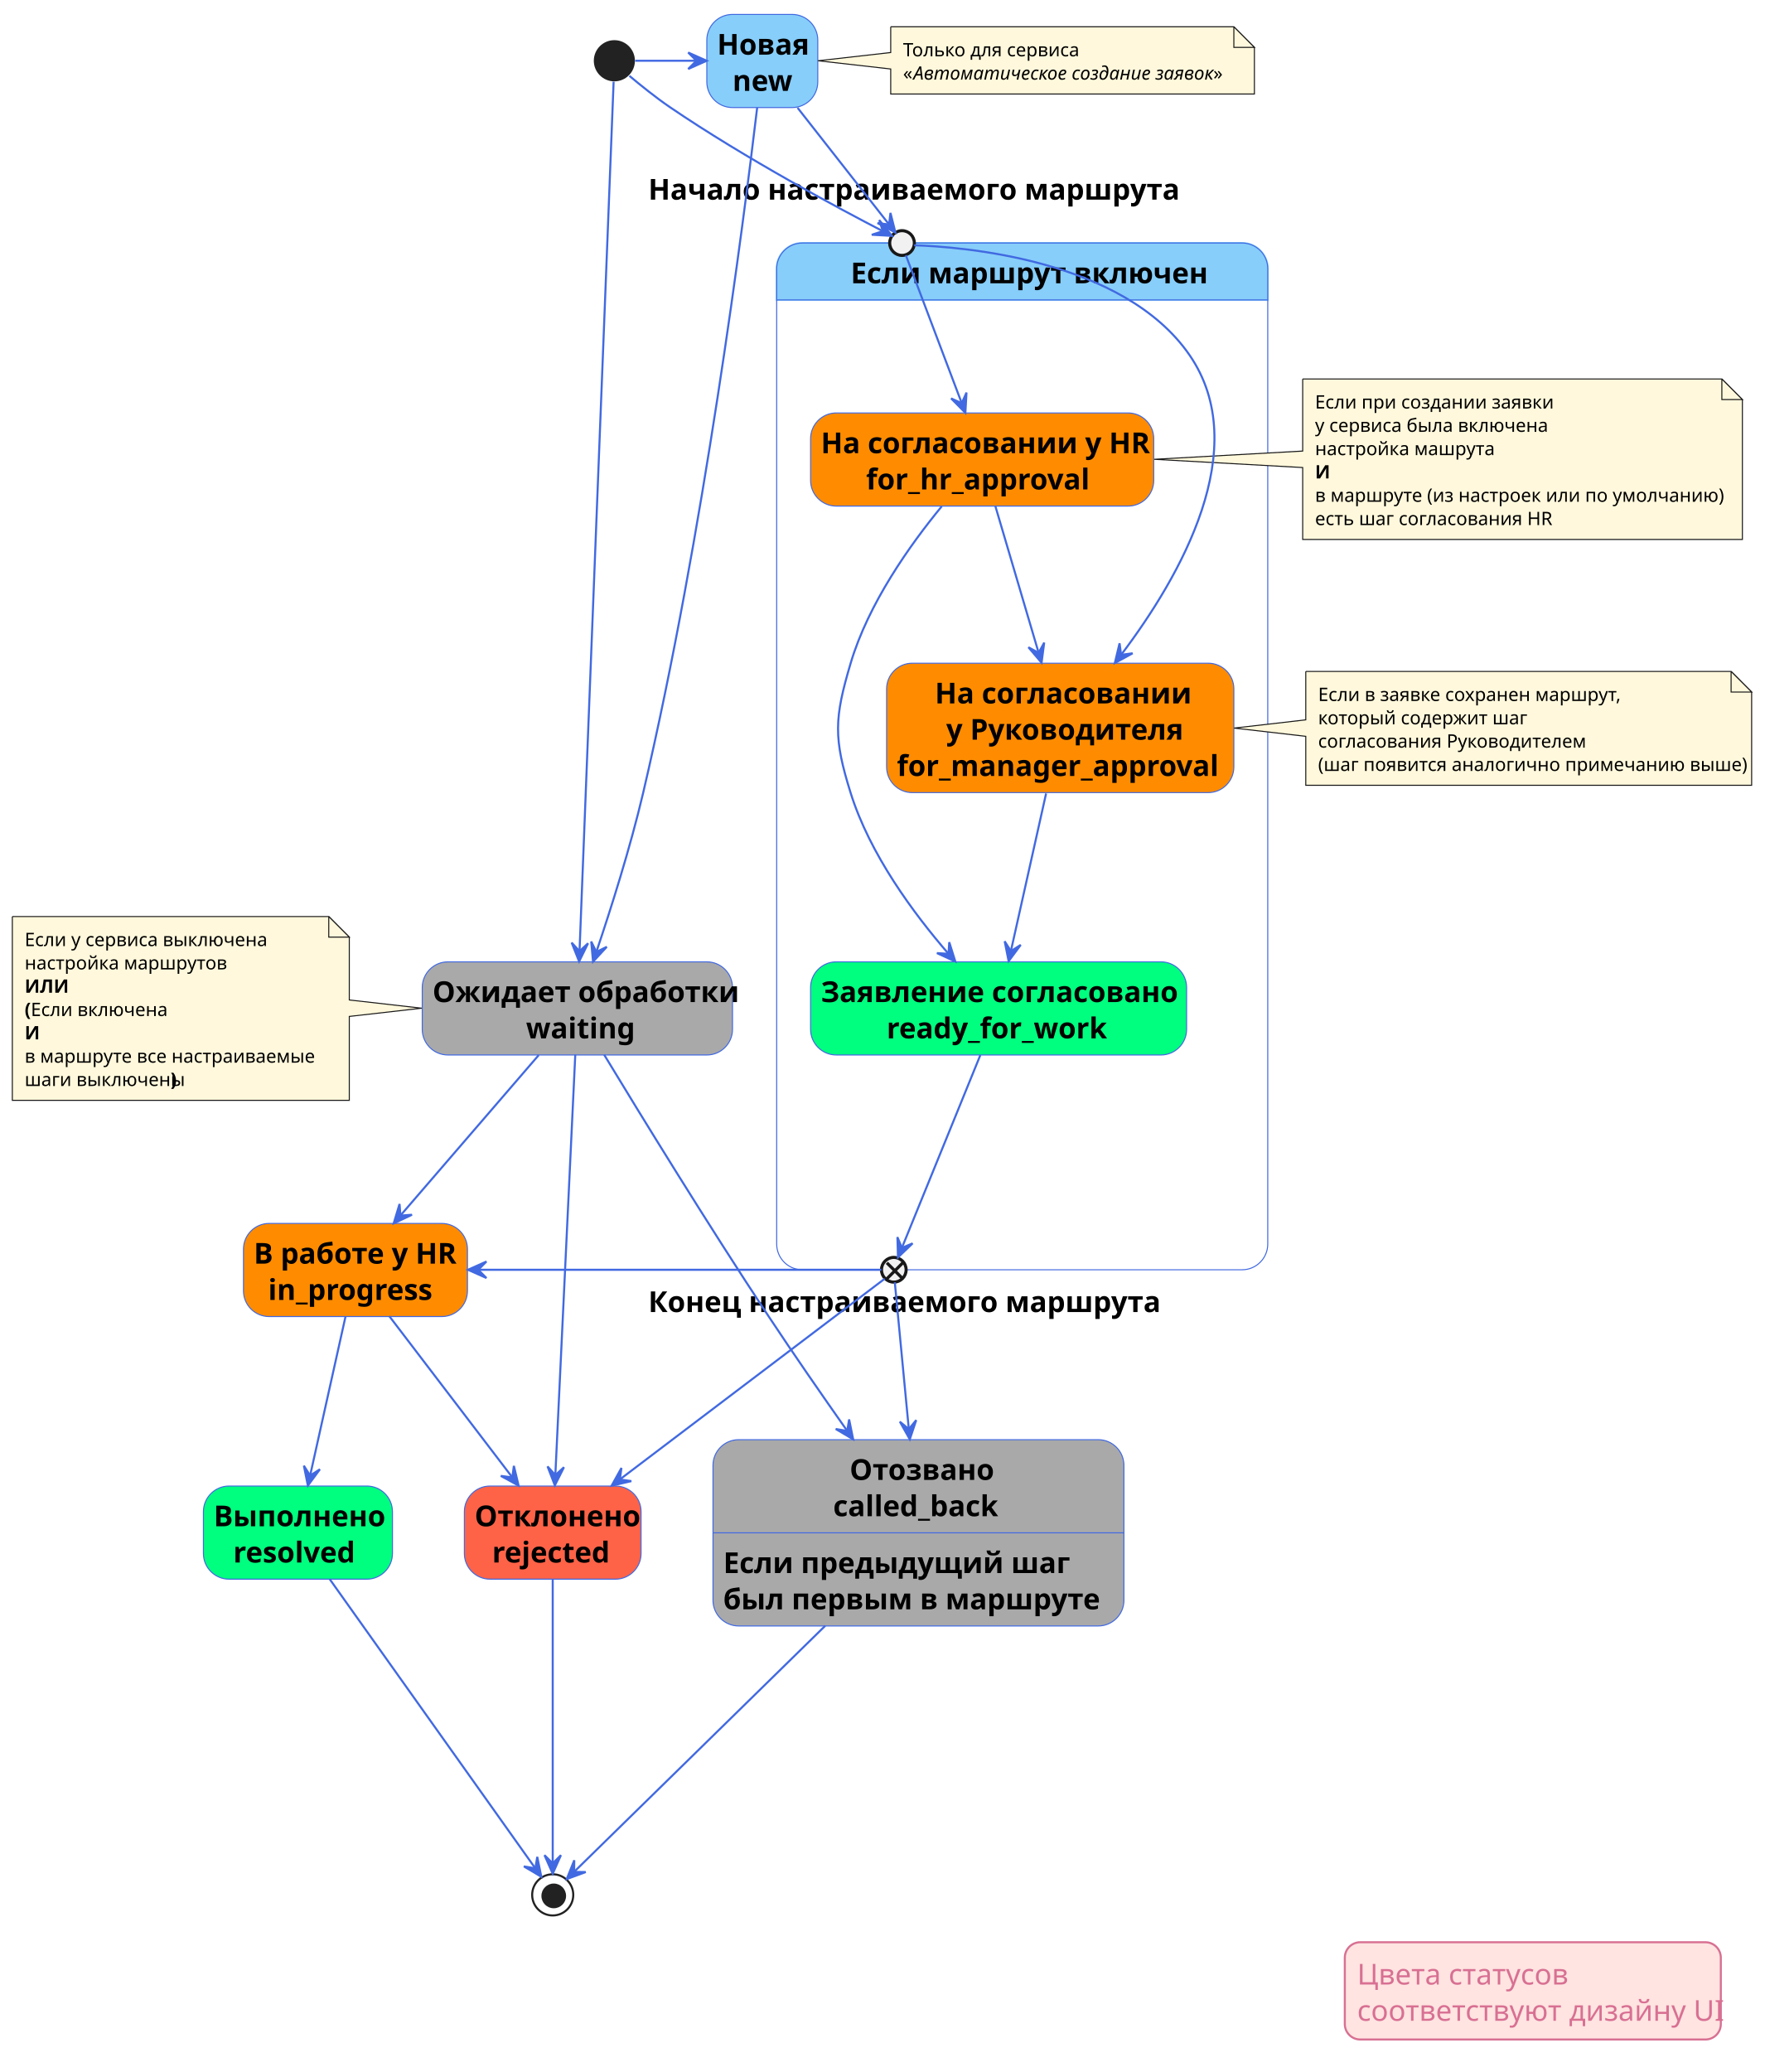
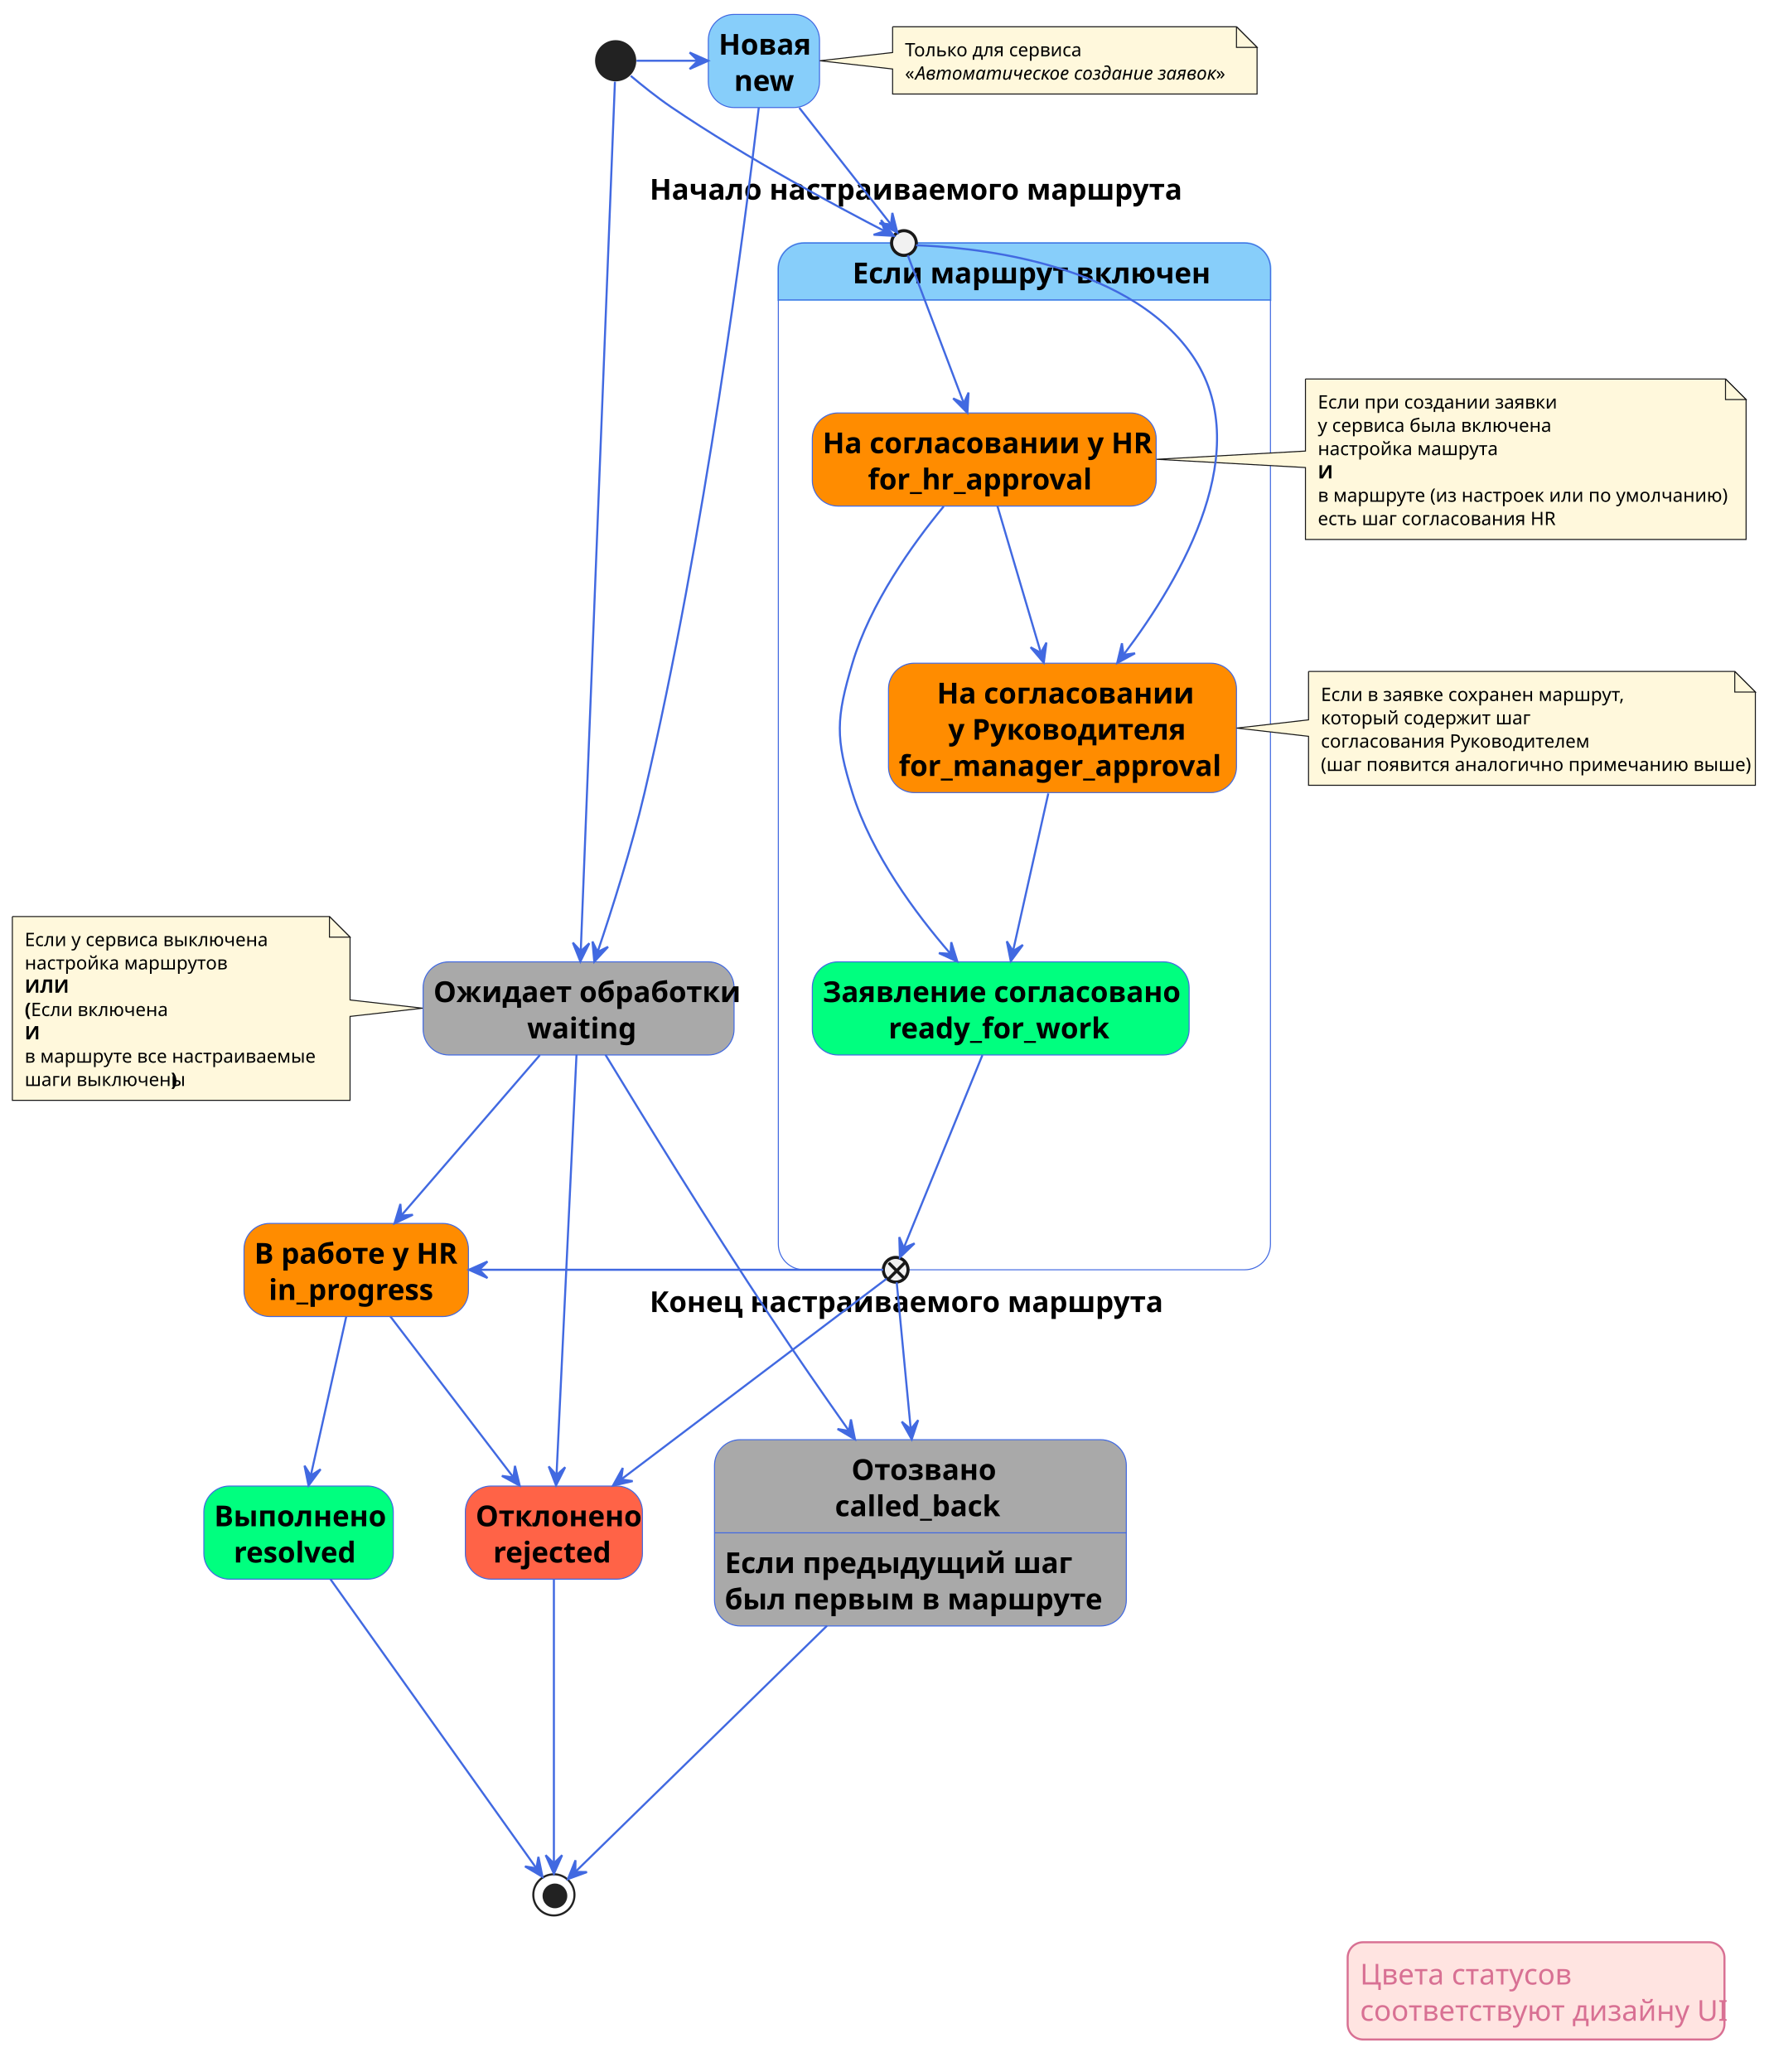
- <svg xmlns="http://www.w3.org/2000/svg" contentStyleType="text/css" height="500px" preserveAspectRatio="none" style="width:426px;height:500px;background:#FFF5EE;" version="1.1" viewBox="0 0 859 1006" width="426px" zoomAndPan="magnify">
+ <svg xmlns="http://www.w3.org/2000/svg" contentStyleType="text/css" height="1006px" preserveAspectRatio="none" style="width:859px;height:1006px;background:#FFF5EE;" version="1.1" viewBox="0 0 859 1006" width="859px" zoomAndPan="magnify">
  <defs />
  <g>
    <g id="cluster_WithRoutes">
      <path d="M390.5,118 L604.5,118 A12.5,12.5 0 0 1 617,130.5 L617,145.609 L378,145.609 L378,130.5 A12.5,12.5 0 0 1 390.5,118 " fill="#87CEFA" style="stroke:#87CEFA;stroke-width:1.0;" />
      <rect fill="none" height="498.5" rx="12.5" ry="12.5" style="stroke:#4169E1;stroke-width:0.5;" width="239" x="378" y="118" />
      <line style="stroke:#4169E1;stroke-width:0.5;" x1="378" x2="617" y1="145.609" y2="145.609" />
      <text fill="#000000" font-family="sans-serif" font-size="14" font-weight="bold" lengthAdjust="spacing" textLength="167" x="414" y="137.533">Если маршрут включен</text>
    </g>
    <text fill="#000000" font-family="sans-serif" font-size="14" font-weight="bold" lengthAdjust="spacing" textLength="247" x="315.5" y="96.924">Начало настраиваемого маршрута</text>
    <ellipse cx="439" cy="118" fill="#F1F1F1" rx="6" ry="6" style="stroke:#181818;stroke-width:1.5;" />
    <rect fill="#FF8C00" height="45.219" rx="12.5" ry="12.5" style="stroke:#4169E1;stroke-width:0.5;" width="167" x="394.5" y="200.5" />
    <text fill="#000000" font-family="sans-serif" font-size="14" font-weight="bold" lengthAdjust="spacing" textLength="157" x="399.5" y="220.033">На согласовании у HR</text>
    <text fill="#000000" font-family="sans-serif" font-size="14" font-weight="bold" lengthAdjust="spacing" textLength="113" x="421.5" y="237.643">for_hr_approval</text>
    <rect fill="#FF8C00" height="62.828" rx="12.5" ry="12.5" style="stroke:#4169E1;stroke-width:0.5;" width="169" x="431.5" y="322" />
    <text fill="#000000" font-family="sans-serif" font-size="14" font-weight="bold" lengthAdjust="spacing" textLength="122" x="455" y="341.533">На согласовании</text>
    <text fill="#000000" font-family="sans-serif" font-size="14" font-weight="bold" lengthAdjust="spacing" textLength="111" x="460.5" y="359.143">у Руководителя</text>
    <text fill="#000000" font-family="sans-serif" font-size="14" font-weight="bold" lengthAdjust="spacing" textLength="159" x="436.5" y="376.752">for_manager_approval</text>
    <rect fill="#00FF7F" height="45.219" rx="12.5" ry="12.5" style="stroke:#4169E1;stroke-width:0.5;" width="183" x="394.5" y="467" />
    <text fill="#000000" font-family="sans-serif" font-size="14" font-weight="bold" lengthAdjust="spacing" textLength="173" x="399.5" y="486.533">Заявление согласовано</text>
    <text fill="#000000" font-family="sans-serif" font-size="14" font-weight="bold" lengthAdjust="spacing" textLength="109" x="431.5" y="504.143">ready_for_work</text>
    <text fill="#000000" font-family="sans-serif" font-size="14" font-weight="bold" lengthAdjust="spacing" textLength="239" x="315.5" y="637.033">Конец настраиваемого маршрута</text>
    <ellipse cx="435" cy="616.5" fill="#F1F1F1" rx="6" ry="6" style="stroke:#181818;stroke-width:1.5;" />
    <line style="stroke:#181818;stroke-width:1.5;" x1="439.389" x2="431.611" y1="620.889" y2="613.111" />
    <line style="stroke:#181818;stroke-width:1.5;" x1="439.389" x2="431.611" y1="613.111" y2="620.889" />
    <rect fill="#87CEFA" height="45.219" rx="12.5" ry="12.5" style="stroke:#4169E1;stroke-width:0.5;" width="54" x="344" y="7" />
    <text fill="#000000" font-family="sans-serif" font-size="14" font-weight="bold" lengthAdjust="spacing" textLength="44" x="349" y="26.533">Новая</text>
    <text fill="#000000" font-family="sans-serif" font-size="14" font-weight="bold" lengthAdjust="spacing" textLength="29" x="356.5" y="44.143">new</text>
    <rect fill="#A9A9A9" height="45.219" rx="12.5" ry="12.5" style="stroke:#4169E1;stroke-width:0.5;" width="151" x="205.5" y="467" />
    <text fill="#000000" font-family="sans-serif" font-size="14" font-weight="bold" lengthAdjust="spacing" textLength="141" x="210.5" y="486.533">Ожидает обработки</text>
    <text fill="#000000" font-family="sans-serif" font-size="14" font-weight="bold" lengthAdjust="spacing" textLength="50" x="256" y="504.143">waiting</text>
    <g id="CalledBackState">
      <rect fill="#A9A9A9" height="90.438" rx="12.5" ry="12.5" style="stroke:#4169E1;stroke-width:0.5;" width="200" x="347" y="699" />
      <line style="stroke:#4169E1;stroke-width:0.5;" x1="347" x2="547" y1="744.219" y2="744.219" />
      <text fill="#000000" font-family="sans-serif" font-size="14" font-weight="bold" lengthAdjust="spacing" textLength="67" x="413.5" y="718.533">Отозвано</text>
      <text fill="#000000" font-family="sans-serif" font-size="14" font-weight="bold" lengthAdjust="spacing" textLength="83" x="405.5" y="736.143">called_back</text>
      <text fill="#000000" font-family="sans-serif" font-size="14" font-weight="bold" lengthAdjust="spacing" textLength="162" x="352" y="763.752">Если предыдущий шаг</text>
      <text fill="#000000" font-family="sans-serif" font-size="14" font-weight="bold" lengthAdjust="spacing" textLength="180" x="352" y="781.361">был первым в маршруте</text>
    </g>
    <rect fill="#FF6347" height="45.219" rx="12.5" ry="12.5" style="stroke:#4169E1;stroke-width:0.5;" width="86" x="226" y="721.5" />
    <text fill="#000000" font-family="sans-serif" font-size="14" font-weight="bold" lengthAdjust="spacing" textLength="76" x="231" y="741.033">Отклонено</text>
    <text fill="#000000" font-family="sans-serif" font-size="14" font-weight="bold" lengthAdjust="spacing" textLength="59" x="239.5" y="758.643">rejected</text>
    <rect fill="#FF8C00" height="45.219" rx="12.5" ry="12.5" style="stroke:#4169E1;stroke-width:0.5;" width="109" x="118.5" y="594" />
    <text fill="#000000" font-family="sans-serif" font-size="14" font-weight="bold" lengthAdjust="spacing" textLength="99" x="123.5" y="613.533">В работе у HR</text>
    <text fill="#000000" font-family="sans-serif" font-size="14" font-weight="bold" lengthAdjust="spacing" textLength="85" x="130.5" y="631.143">in_progress</text>
    <rect fill="#00FF7F" height="45.219" rx="12.5" ry="12.5" style="stroke:#4169E1;stroke-width:0.5;" width="92" x="99" y="721.5" />
    <text fill="#000000" font-family="sans-serif" font-size="14" font-weight="bold" lengthAdjust="spacing" textLength="82" x="104" y="741.033">Выполнено</text>
    <text fill="#000000" font-family="sans-serif" font-size="14" font-weight="bold" lengthAdjust="spacing" textLength="63" x="113.5" y="758.643">resolved</text>
    <ellipse cx="299" cy="29.5" fill="#222222" rx="10" ry="10" style="stroke:none;stroke-width:1.0;" />
    <ellipse cx="269" cy="920" fill="none" rx="10" ry="10" style="stroke:#222222;stroke-width:1.0;" />
    <ellipse cx="269.5" cy="920.5" fill="#222222" rx="6" ry="6" style="stroke:none;stroke-width:1.0;" />
    <g id="elem_GMN39">
      <path d="M433.5,13 L433.5,25.5 L398.13,29.5 L433.5,33.5 L433.5,45.641 A0,0 0 0 0 433.5,45.641 L610.5,45.641 A0,0 0 0 0 610.5,45.641 L610.5,23 L600.5,13 L433.5,13 A0,0 0 0 0 433.5,13 " fill="#FFF8DC" style="stroke:#181818;stroke-width:0.5;" />
      <path d="M600.5,13 L600.5,23 L610.5,23 L600.5,13 " fill="#FFF8DC" style="stroke:#181818;stroke-width:0.5;" />
      <text fill="#000000" font-family="sans-serif" font-size="9" lengthAdjust="spacing" textLength="86" x="439.5" y="27.343">Только для сервиса</text>
      <text fill="#000000" font-family="sans-serif" font-size="9" lengthAdjust="spacing" textLength="5" x="439.5" y="38.663">«</text>
      <text fill="#000000" font-family="sans-serif" font-size="9" font-style="italic" lengthAdjust="spacing" textLength="146" x="444.5" y="38.663">Автоматическое создание заявок</text>
      <text fill="#000000" font-family="sans-serif" font-size="9" lengthAdjust="spacing" textLength="5" x="590.5" y="38.663">»</text>
    </g>
    <g id="elem_GMN42">
      <path d="M6,445 L6,534.242 A0,0 0 0 0 6,534.242 L170,534.242 A0,0 0 0 0 170,534.242 L170,493.5 L205.24,489.5 L170,485.5 L170,455 L160,445 L6,445 A0,0 0 0 0 6,445 " fill="#FFF8DC" style="stroke:#181818;stroke-width:0.5;" />
      <path d="M160,445 L160,455 L170,455 L160,445 " fill="#FFF8DC" style="stroke:#181818;stroke-width:0.5;" />
      <text fill="#000000" font-family="sans-serif" font-size="9" lengthAdjust="spacing" textLength="120" x="12" y="459.343">Если у сервиса выключена</text>
      <text fill="#000000" font-family="sans-serif" font-size="9" lengthAdjust="spacing" textLength="94" x="12" y="470.663">настройка маршрутов</text>
      <text fill="#000000" font-family="sans-serif" font-size="9" font-weight="bold" lengthAdjust="spacing" textLength="20" x="12" y="481.983">ИЛИ</text>
      <text fill="#000000" font-family="sans-serif" font-size="9" font-weight="bold" lengthAdjust="spacing" textLength="3" x="12" y="493.304">(</text>
      <text fill="#000000" font-family="sans-serif" font-size="9" lengthAdjust="spacing" textLength="66" x="15" y="493.304">Если включена</text>
      <text fill="#000000" font-family="sans-serif" font-size="9" font-weight="bold" lengthAdjust="spacing" textLength="7" x="12" y="504.624">И</text>
      <text fill="#000000" font-family="sans-serif" font-size="9" lengthAdjust="spacing" textLength="140" x="12" y="515.944">в маршруте все настраиваемые</text>
      <text fill="#000000" font-family="sans-serif" font-size="9" lengthAdjust="spacing" textLength="71" x="12" y="527.265">шаги выключены</text>
      <text fill="#000000" font-family="sans-serif" font-size="9" font-weight="bold" lengthAdjust="spacing" textLength="3" x="83" y="527.265">)</text>
    </g>
    <g id="elem_GMN45">
      <path d="M634,184 L634,219 L561.73,223 L634,227 L634,261.922 A0,0 0 0 0 634,261.922 L848,261.922 A0,0 0 0 0 848,261.922 L848,194 L838,184 L634,184 A0,0 0 0 0 634,184 " fill="#FFF8DC" style="stroke:#181818;stroke-width:0.5;" />
      <path d="M838,184 L838,194 L848,194 L838,184 " fill="#FFF8DC" style="stroke:#181818;stroke-width:0.5;" />
      <text fill="#000000" font-family="sans-serif" font-size="9" lengthAdjust="spacing" textLength="113" x="640" y="198.343">Если при создании заявки</text>
      <text fill="#000000" font-family="sans-serif" font-size="9" lengthAdjust="spacing" textLength="114" x="640" y="209.663">у сервиса была включена</text>
      <text fill="#000000" font-family="sans-serif" font-size="9" lengthAdjust="spacing" textLength="83" x="640" y="220.983">настройка машрута</text>
      <text fill="#000000" font-family="sans-serif" font-size="9" font-weight="bold" lengthAdjust="spacing" textLength="7" x="640" y="232.304">И</text>
      <text fill="#000000" font-family="sans-serif" font-size="9" lengthAdjust="spacing" textLength="193" x="640" y="243.624">в маршруте (из настроек или по умолчанию)</text>
      <text fill="#000000" font-family="sans-serif" font-size="9" lengthAdjust="spacing" textLength="115" x="640" y="254.944">есть шаг согласования HR</text>
    </g>
    <g id="elem_GMN48">
      <path d="M635.5,326 L635.5,349.5 L600.61,353.5 L635.5,357.5 L635.5,381.281 A0,0 0 0 0 635.5,381.281 L852.5,381.281 A0,0 0 0 0 852.5,381.281 L852.5,336 L842.5,326 L635.5,326 A0,0 0 0 0 635.5,326 " fill="#FFF8DC" style="stroke:#181818;stroke-width:0.5;" />
      <path d="M842.5,326 L842.5,336 L852.5,336 L842.5,326 " fill="#FFF8DC" style="stroke:#181818;stroke-width:0.5;" />
      <text fill="#000000" font-family="sans-serif" font-size="9" lengthAdjust="spacing" textLength="148" x="641.5" y="340.343">Если в заявке сохранен маршрут,</text>
      <text fill="#000000" font-family="sans-serif" font-size="9" lengthAdjust="spacing" textLength="94" x="641.5" y="351.663">который содержит шаг</text>
      <text fill="#000000" font-family="sans-serif" font-size="9" lengthAdjust="spacing" textLength="129" x="641.5" y="362.983">согласования Руководителем</text>
      <text fill="#000000" font-family="sans-serif" font-size="9" lengthAdjust="spacing" textLength="196" x="641.5" y="374.304">(шаг появится аналогично примечанию выше)</text>
    </g>
    <g id="link_RouteStart_HRApproveState">
      <path d="M440.88,123.97 C445.7,136.7 458.77,171.22 468.04,195.69 " fill="none" id="RouteStart-to-HRApproveState" style="stroke:#4169E1;stroke-width:1.0;" />
      <polygon fill="#4169E1" points="469.83,200.44,470.379,190.607,468.057,195.765,462.899,193.443,469.83,200.44" style="stroke:#4169E1;stroke-width:1.0;" />
    </g>
    <g id="link_RouteStart_ManagerApproveState">
      <path d="M444.9,119.09 C467.2,119.78 546.69,125.56 579,172.5 C610.06,217.63 574.65,279.62 545.72,317.82 " fill="none" id="RouteStart-to-ManagerApproveState" style="stroke:#4169E1;stroke-width:1.0;" />
      <polygon fill="#4169E1" points="542.58,321.9,551.229,317.189,545.621,317.931,544.879,312.323,542.58,321.9" style="stroke:#4169E1;stroke-width:1.0;" />
    </g>
    <g id="link_HRApproveState_ManagerApproveState">
      <path d="M484.36,245.51 C490.1,264.9 498.64,293.81 505.41,316.69 " fill="none" id="HRApproveState-to-ManagerApproveState" style="stroke:#4169E1;stroke-width:1.0;" />
      <polygon fill="#4169E1" points="506.91,321.77,508.195,312.005,505.493,316.975,500.523,314.273,506.91,321.77" style="stroke:#4169E1;stroke-width:1.0;" />
    </g>
    <g id="link_ManagerApproveState_ReadyForWorkState">
      <path d="M509.12,385.24 C503.96,408.28 496.97,439.49 492.03,461.55 " fill="none" id="ManagerApproveState-to-ReadyForWorkState" style="stroke:#4169E1;stroke-width:1.0;" />
      <polygon fill="#4169E1" points="490.89,466.67,496.769,458.768,491.988,461.792,488.964,457.011,490.89,466.67" style="stroke:#4169E1;stroke-width:1.0;" />
    </g>
    <g id="link_HRApproveState_ReadyForWorkState">
      <path d="M458.33,245.84 C442.9,264.54 422.64,292.98 414,322 C406.01,348.84 405.62,358.28 414,385 C423.33,414.76 444.59,443.46 461.6,463.06 " fill="none" id="HRApproveState-to-ReadyForWorkState" style="stroke:#4169E1;stroke-width:1.0;" />
      <polygon fill="#4169E1" points="464.94,466.85,461.986,457.455,461.632,463.1,455.987,462.747,464.94,466.85" style="stroke:#4169E1;stroke-width:1.0;" />
    </g>
    <g id="link_ReadyForWorkState_RouteEnd">
      <path d="M477.12,512.27 C465.9,539.76 447.1,585.84 438.96,605.8 " fill="none" id="ReadyForWorkState-to-RouteEnd" style="stroke:#4169E1;stroke-width:1.0;" />
      <polygon fill="#4169E1" points="437.04,610.49,444.158,603.683,438.939,605.865,436.757,600.645,437.04,610.49" style="stroke:#4169E1;stroke-width:1.0;" />
    </g>
    <g id="link_*start_NewState">
      <path d="M309.12,29.5 C319,29.5 328.88,29.5 338.76,29.5 " fill="none" id="*start-to-NewState" style="stroke:#4169E1;stroke-width:1.0;" />
      <polygon fill="#4169E1" points="343.93,29.5,334.93,25.5,338.93,29.5,334.93,33.5,343.93,29.5" style="stroke:#4169E1;stroke-width:1.0;" />
    </g>
    <g id="link_*start_RouteStart">
      <path d="M306.33,36.84 C311.64,41.29 319.06,47.28 326,52 C362.76,77 409.64,101.91 429.47,112.14 " fill="none" id="*start-to-RouteStart" style="stroke:#4169E1;stroke-width:1.0;" />
      <polygon fill="#4169E1" points="434.11,114.52,427.927,106.854,429.661,112.238,424.276,113.972,434.11,114.52" style="stroke:#4169E1;stroke-width:1.0;" />
    </g>
    <g id="link_*start_WatingState">
      <path d="M298.64,39.65 C296.51,93.85 285.52,373.52 282.05,461.78 " fill="none" id="*start-to-WatingState" style="stroke:#4169E1;stroke-width:1.0;" />
      <polygon fill="#4169E1" points="281.85,466.82,286.207,457.987,282.05,461.824,278.213,457.667,281.85,466.82" style="stroke:#4169E1;stroke-width:1.0;" />
    </g>
    <g id="link_NewState_WatingState">
      <path d="M368.5,52.29 C361.86,108.09 342.27,260.55 313,385 C306.74,411.61 297.27,441.37 290.26,462.12 " fill="none" id="NewState-to-WatingState" style="stroke:#4169E1;stroke-width:1.0;" />
      <polygon fill="#4169E1" points="288.62,466.93,295.313,459.705,290.235,462.198,287.742,457.12,288.62,466.93" style="stroke:#4169E1;stroke-width:1.0;" />
    </g>
    <g id="link_NewState_RouteStart">
      <path d="M388.16,52.33 C402.6,70.69 422.45,95.95 432.55,108.79 " fill="none" id="NewState-to-RouteStart" style="stroke:#4169E1;stroke-width:1.0;" />
      <polygon fill="#4169E1" points="435.79,112.92,433.376,103.371,432.702,108.988,427.085,108.313,435.79,112.92" style="stroke:#4169E1;stroke-width:1.0;" />
    </g>
    <g id="link_WatingState_RejectedState">
      <path d="M279.98,512.03 C277.79,557.94 272.69,665.39 270.29,715.88 " fill="none" id="WatingState-to-RejectedState" style="stroke:#4169E1;stroke-width:1.0;" />
      <polygon fill="#4169E1" points="270.04,721.17,274.473,712.375,270.283,716.176,266.483,711.986,270.04,721.17" style="stroke:#4169E1;stroke-width:1.0;" />
    </g>
    <g id="link_WatingState_CalledBackState">
      <path d="M294.05,512.12 C311.73,541.23 344.49,594.51 374,639 C386.14,657.3 399.88,677.1 412.14,694.46 " fill="none" id="WatingState-to-CalledBackState" style="stroke:#4169E1;stroke-width:1.0;" />
      <polygon fill="#4169E1" points="415.22,698.82,413.257,689.169,412.319,694.747,406.741,693.81,415.22,698.82" style="stroke:#4169E1;stroke-width:1.0;" />
    </g>
    <g id="link_WatingState_InProgressState">
      <path d="M262.19,512.27 C243.45,533.96 214.7,567.24 194.93,590.11 " fill="none" id="WatingState-to-InProgressState" style="stroke:#4169E1;stroke-width:1.0;" />
      <polygon fill="#4169E1" points="191.6,593.98,200.511,589.786,194.869,590.197,194.458,584.555,191.6,593.98" style="stroke:#4169E1;stroke-width:1.0;" />
    </g>
    <g id="link_InProgressState_RejectedState">
      <path d="M189.5,639.07 C206.06,660.71 231.56,694.05 249.19,717.11 " fill="none" id="InProgressState-to-RejectedState" style="stroke:#4169E1;stroke-width:1.0;" />
      <polygon fill="#4169E1" points="252.39,721.29,250.091,711.713,249.349,717.321,243.741,716.579,252.39,721.29" style="stroke:#4169E1;stroke-width:1.0;" />
    </g>
    <g id="link_InProgressState_ResolvedState">
      <path d="M168.19,639.07 C163.42,660.45 156.11,693.22 150.97,716.24 " fill="none" id="InProgressState-to-ResolvedState" style="stroke:#4169E1;stroke-width:1.0;" />
      <polygon fill="#4169E1" points="149.84,721.29,155.702,713.376,150.928,716.41,147.894,711.635,149.84,721.29" style="stroke:#4169E1;stroke-width:1.0;" />
    </g>
    <g id="link_RouteEnd_RejectedState">
      <path d="M430.56,620.86 C412.51,634.5 343.65,686.56 301.87,718.15 " fill="none" id="RouteEnd-to-RejectedState" style="stroke:#4169E1;stroke-width:1.0;" />
      <polygon fill="#4169E1" points="297.67,721.33,307.265,719.108,301.663,718.321,302.45,712.719,297.67,721.33" style="stroke:#4169E1;stroke-width:1.0;" />
    </g>
    <g id="link_RouteEnd_CalledBackState">
      <path d="M435.49,622.58 C436.64,634.62 439.64,666 442.29,693.7 " fill="none" id="RouteEnd-to-CalledBackState" style="stroke:#4169E1;stroke-width:1.0;" />
      <polygon fill="#4169E1" points="442.78,698.83,445.913,689.493,442.308,693.852,437.948,690.248,442.78,698.83" style="stroke:#4169E1;stroke-width:1.0;" />
    </g>
    <g id="link_InProgressState_RouteEnd">
      <path d="M232.86,616.5 C298.22,616.5 363.57,616.5 428.93,616.5 " fill="none" id="InProgressState-backto-RouteEnd" style="stroke:#4169E1;stroke-width:1.0;" />
      <polygon fill="#4169E1" points="227.75,616.5,236.75,620.5,232.75,616.5,236.75,612.5,227.75,616.5" style="stroke:#4169E1;stroke-width:1.0;" />
    </g>
    <g id="link_RejectedState_*end">
      <path d="M269,766.69 C269,802.71 269,873.93 269,904.5 " fill="none" id="RejectedState-to-*end" style="stroke:#4169E1;stroke-width:1.0;" />
      <polygon fill="#4169E1" points="269,909.72,273,900.72,269,904.72,265,900.72,269,909.72" style="stroke:#4169E1;stroke-width:1.0;" />
    </g>
    <g id="link_CalledBackState_*end">
      <path d="M401.62,789.36 C360.53,829.52 302.96,885.8 279.54,908.7 " fill="none" id="CalledBackState-to-*end" style="stroke:#4169E1;stroke-width:1.0;" />
      <polygon fill="#4169E1" points="275.82,912.33,285.062,908.925,279.405,908.845,279.485,903.188,275.82,912.33" style="stroke:#4169E1;stroke-width:1.0;" />
    </g>
    <g id="link_ResolvedState_*end">
      <path d="M160.45,766.69 C186.83,803.7 239.69,877.87 260.4,906.93 " fill="none" id="ResolvedState-to-*end" style="stroke:#4169E1;stroke-width:1.0;" />
      <polygon fill="#4169E1" points="263.44,911.19,261.477,901.539,260.539,907.117,254.961,906.18,263.44,911.19" style="stroke:#4169E1;stroke-width:1.0;" />
    </g>
    <rect fill="#FFE4E1" height="47.219" id="_legend" rx="7.5" ry="7.5" style="stroke:#D87093;stroke-width:1.0;" width="183" x="654.5" y="943" />
    <text fill="#D87093" font-family="sans-serif" font-size="14" lengthAdjust="spacing" textLength="102" x="660.5" y="963.533">Цвета статусов</text>
    <text fill="#D87093" font-family="sans-serif" font-size="14" lengthAdjust="spacing" textLength="171" x="660.5" y="981.143">соответствуют дизайну UI</text>
  </g>
</svg>
